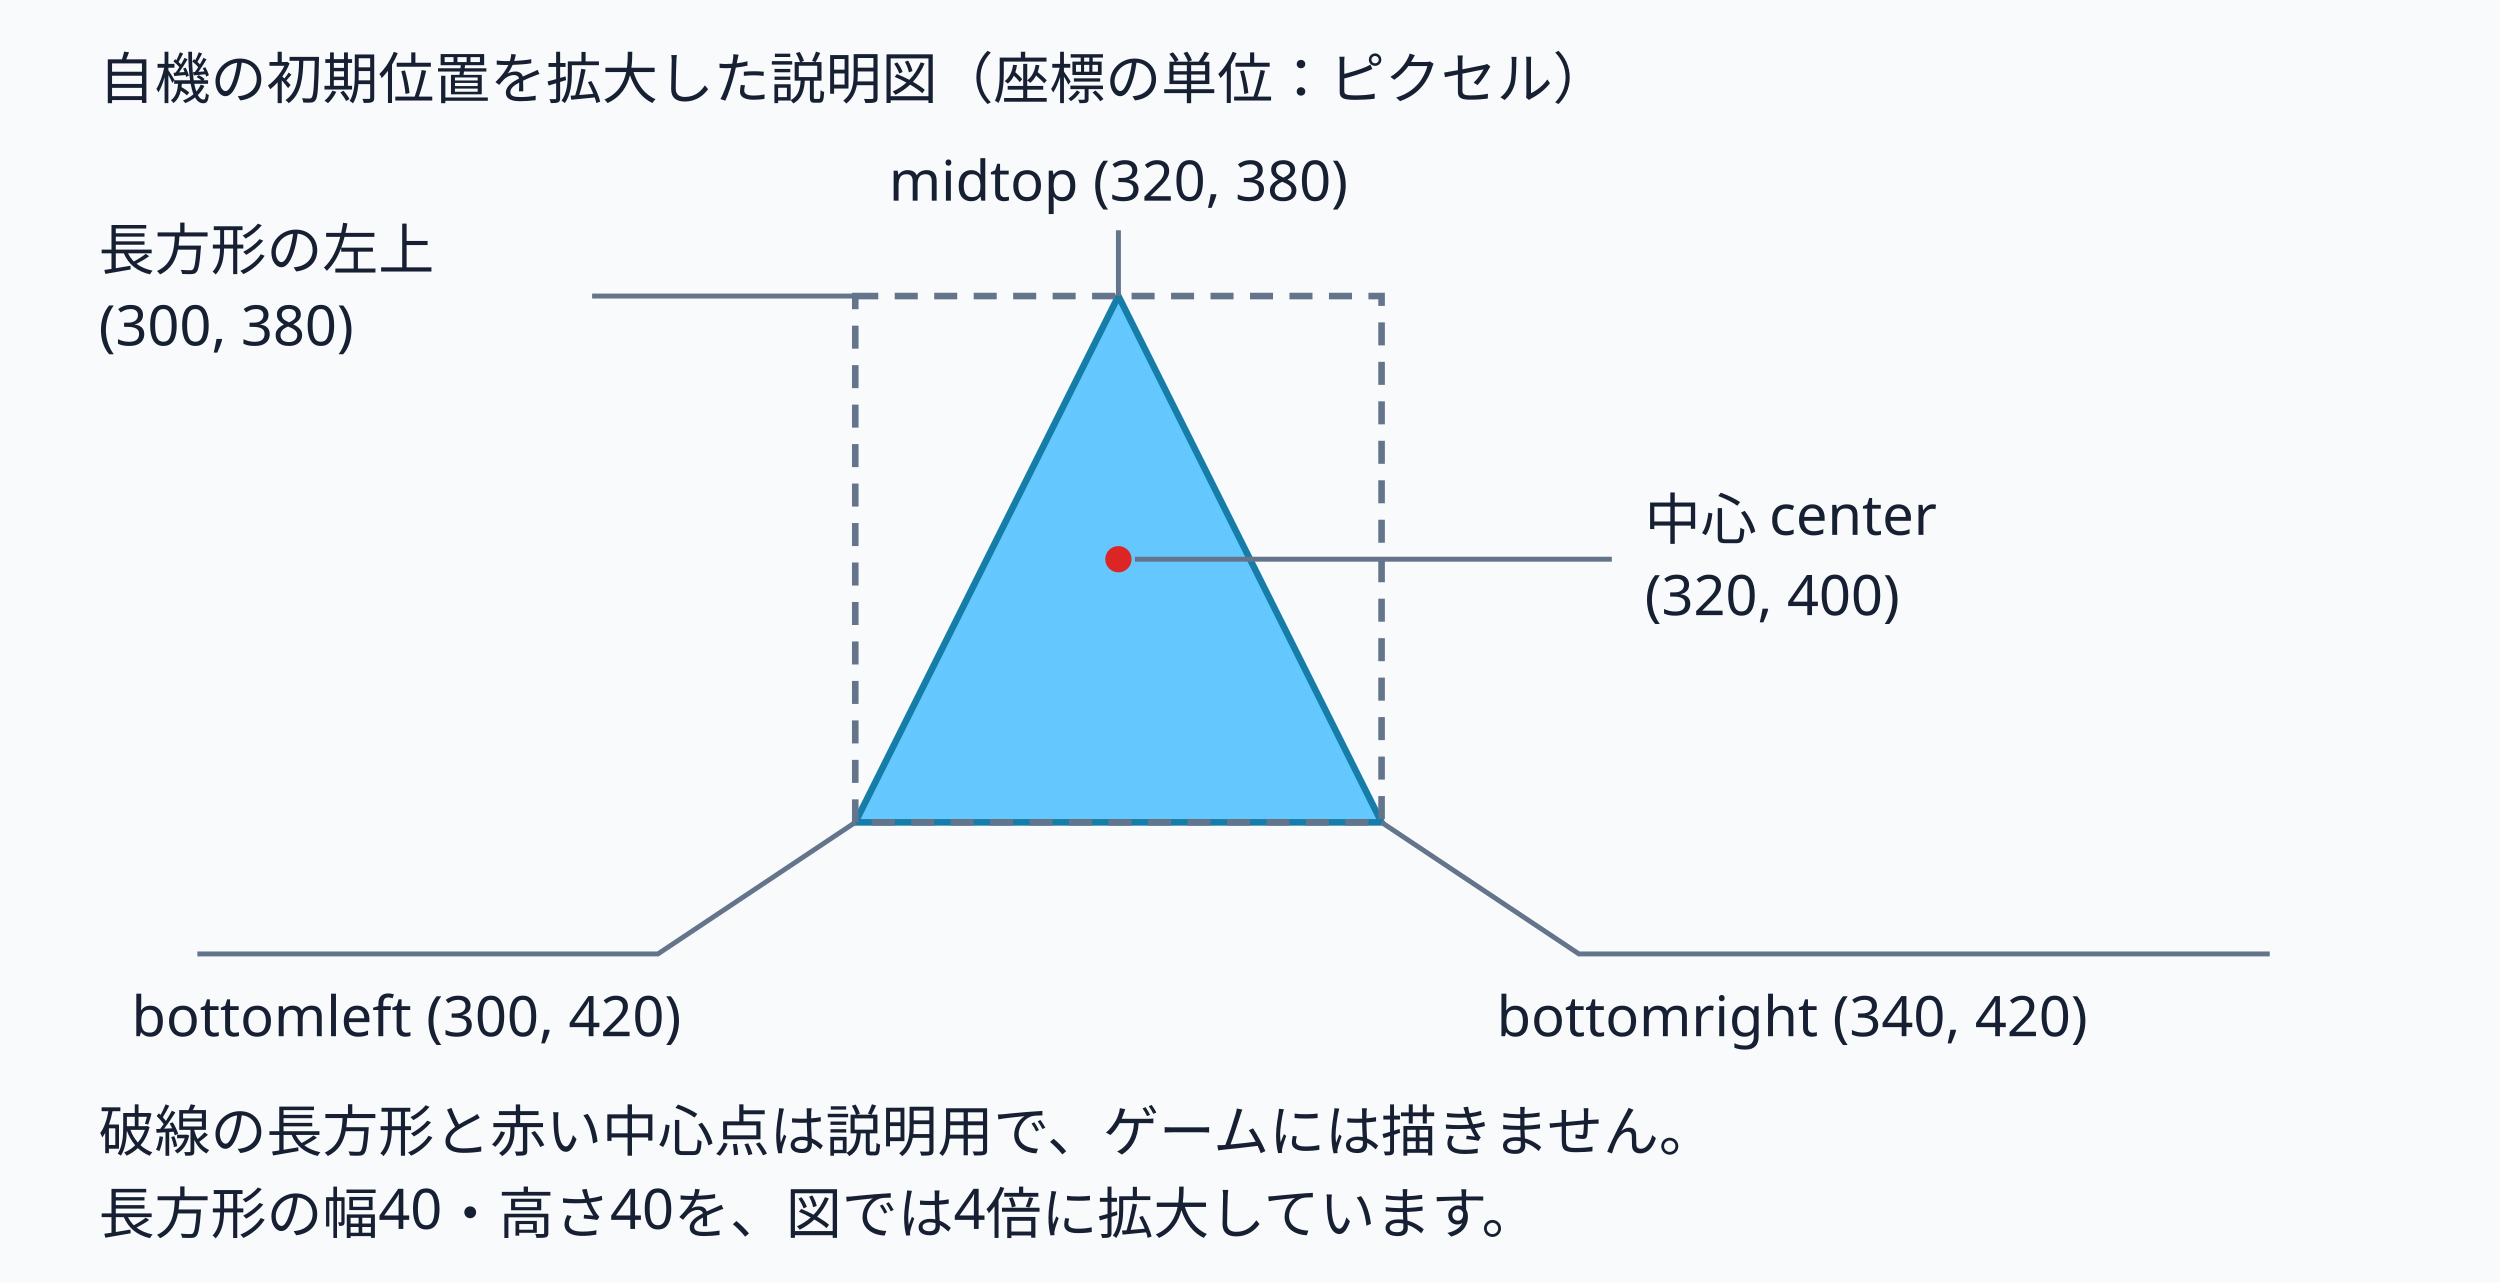
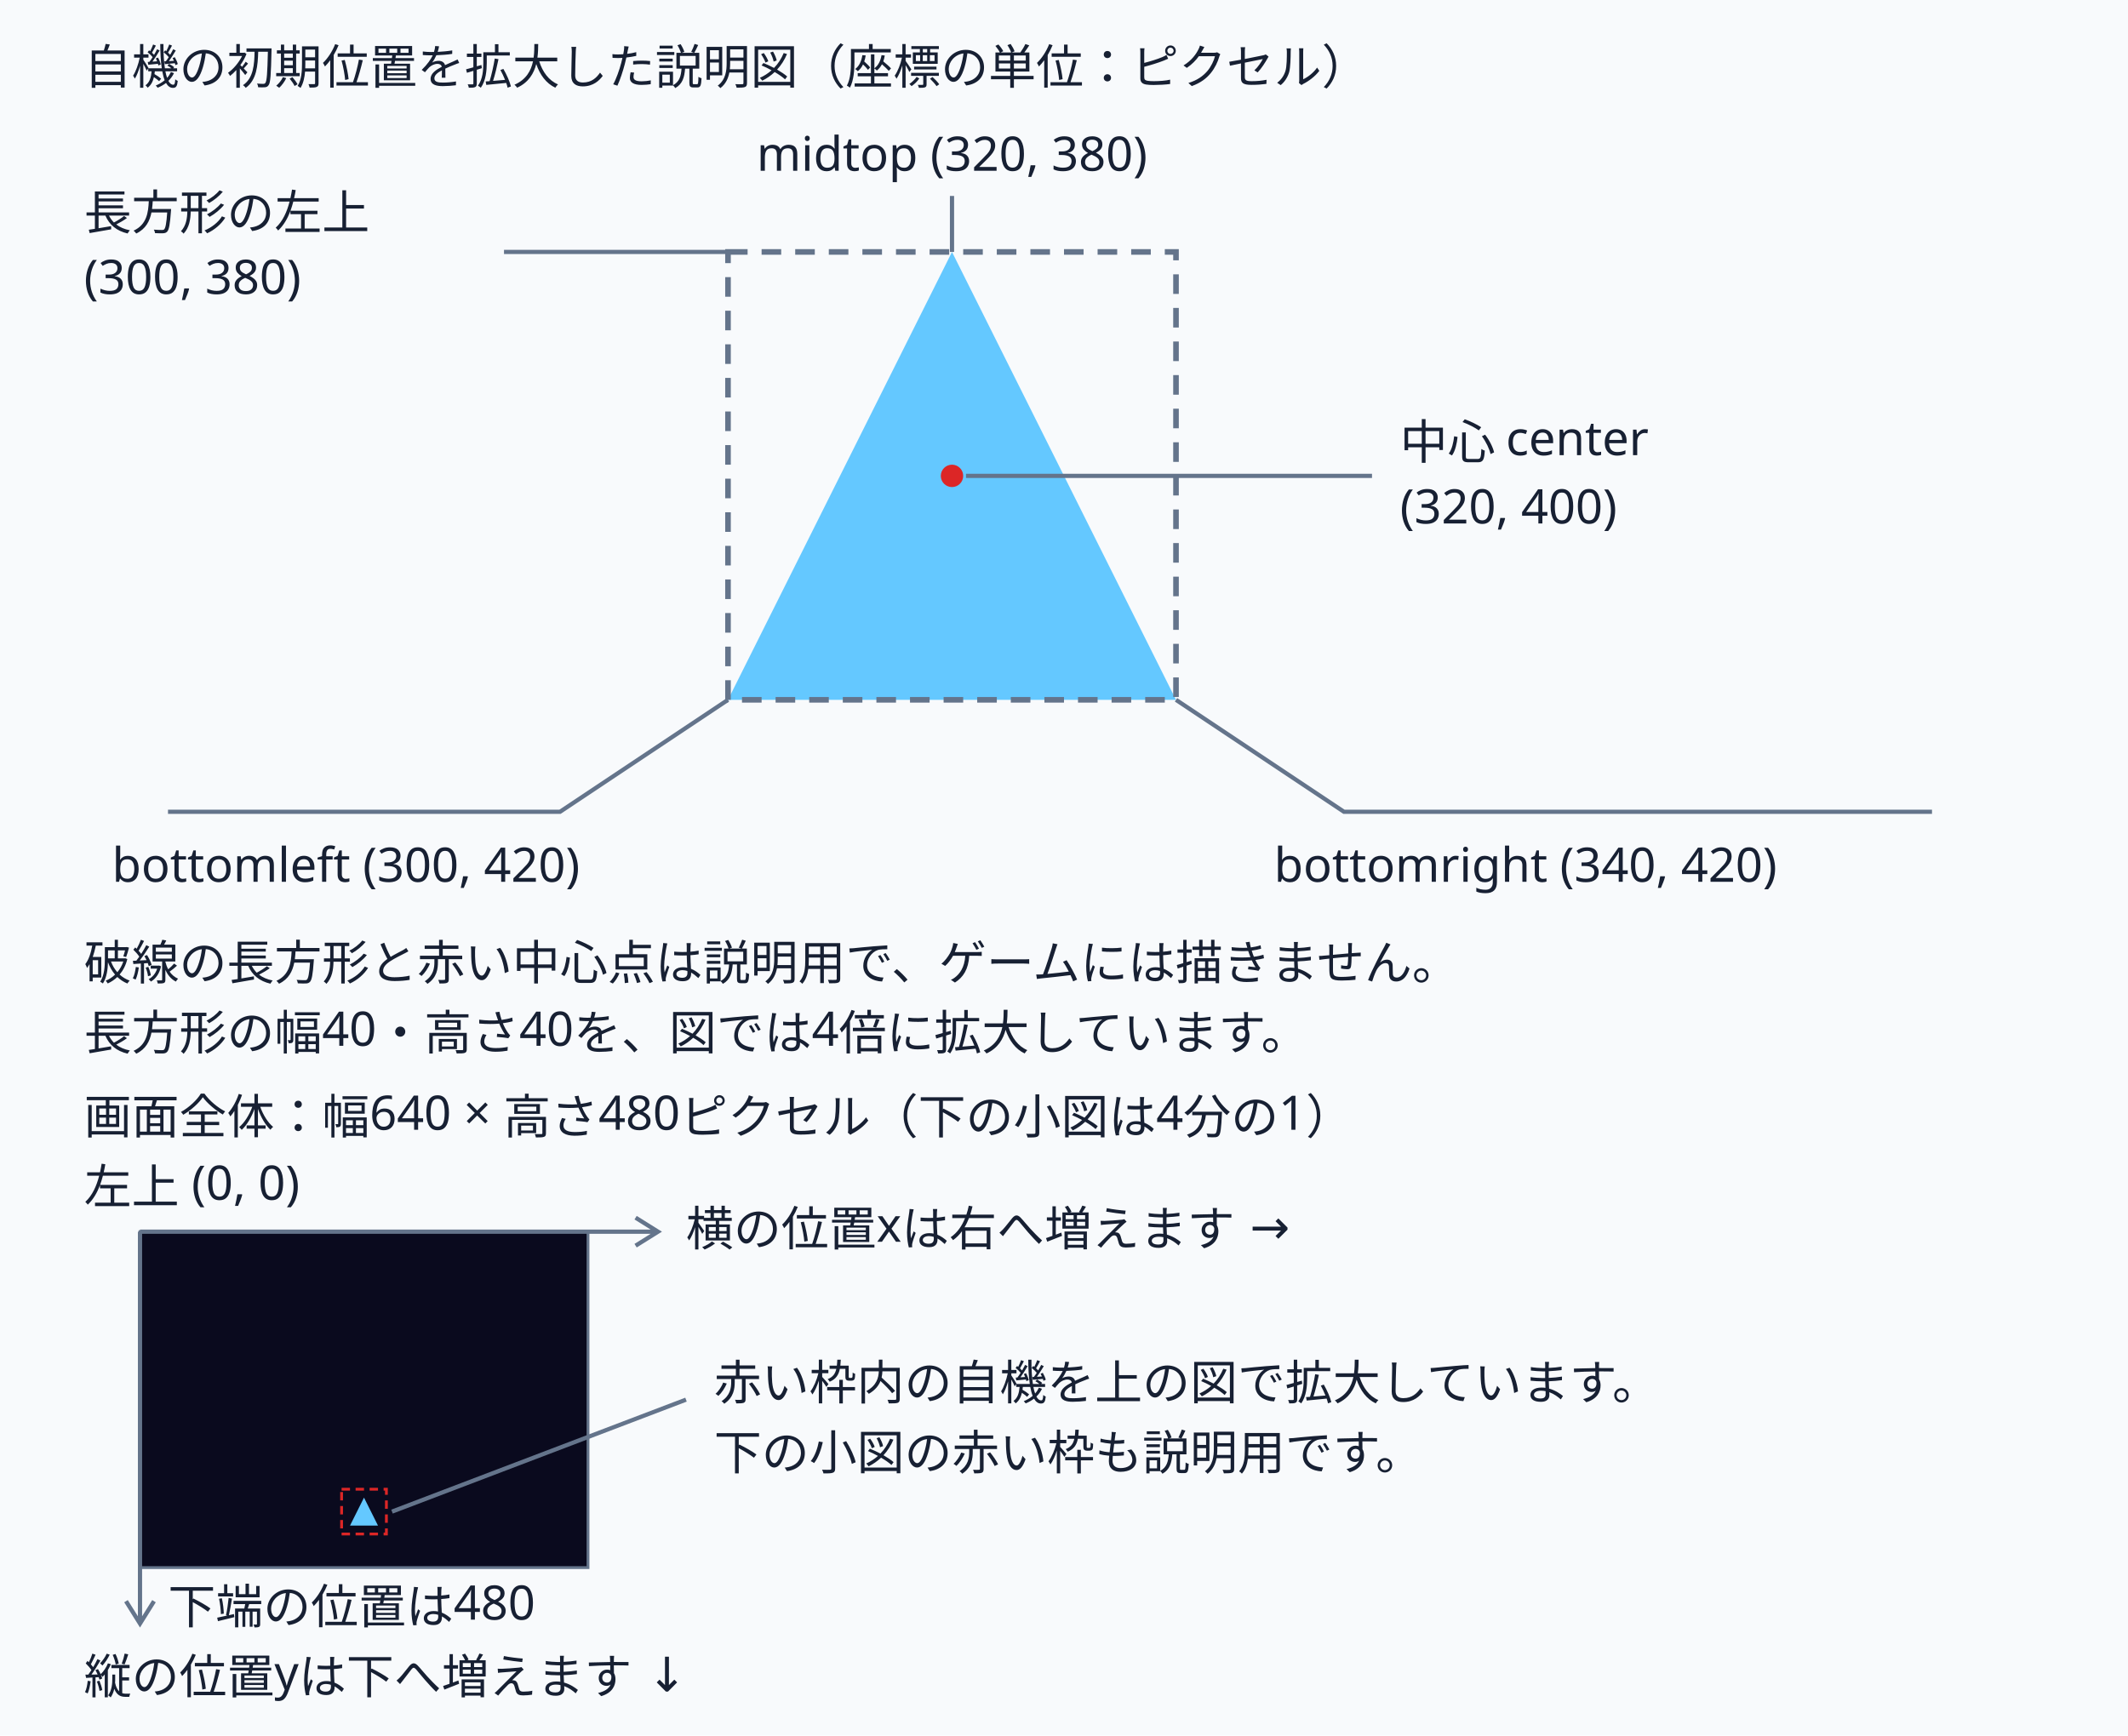
- <svg xmlns="http://www.w3.org/2000/svg" viewBox="0 0 760 390" role="img" aria-labelledby="title desc">
-   <rect width="760" height="390" fill="#f8fafc" />
+ <svg xmlns="http://www.w3.org/2000/svg" viewBox="0 0 760 620" role="img" aria-labelledby="title desc">
+   <rect width="760" height="620" fill="#f8fafc" />
  <g font-family="sans-serif" font-size="17" fill="#172033">
    <text x="30" y="30">自機の初期位置を拡大した説明図（座標の単位：ピクセル）</text>
-     <polygon points="340,90 260,250 420,250" fill="rgb(100,200,255)" stroke="#167ca8" stroke-width="2" />
+     <polygon points="340,90 260,250 420,250" fill="rgb(100,200,255)" />
    <rect x="260" y="90" width="160" height="160" fill="none" stroke="#64748b" stroke-width="2" stroke-dasharray="7 5" />
    <circle cx="340" cy="170" r="4" fill="#dc2626" />
    <g stroke="#64748b" stroke-width="1.5" fill="none">
      <path d="M260 90 L180 90" />
      <path d="M340 90 L340 70" />
      <path d="M345 170 L490 170" />
      <path d="M260 250 L200 290 L60 290" />
      <path d="M420 250 L480 290 L690 290" />
    </g>
    <text x="30" y="82">長方形の左上</text>
    <text x="30" y="105">(300, 380)</text>
    <text x="340" y="61" text-anchor="middle">midtop (320, 380)</text>
    <text x="500" y="164">中心 center</text>
    <text x="500" y="187">(320, 400)</text>
    <text x="40" y="315">bottomleft (300, 420)</text>
    <text x="455" y="315">bottomright (340, 420)</text>
    <text x="30" y="350">破線の長方形と赤い中心点は説明用で、ゲームには描きません。</text>
    <text x="30" y="375">長方形の幅40・高さ40を、図では4倍に拡大しています。</text>
+     <text x="30" y="405">画面全体：幅640 × 高さ480ピクセル（下の小図は4分の1）</text>
+     <rect x="50" y="440" width="160" height="120" fill="#0a0a1e" stroke="#64748b" />
+     <polygon points="130,535 125,545 135,545" fill="rgb(100,200,255)" />
+     <rect x="122" y="532" width="16" height="16" fill="none" stroke="#dc2626" stroke-dasharray="3 2" />
+     <g stroke="#64748b" stroke-width="1.5" fill="none">
+       <path d="M50 440 L235 440 M227 435 L235 440 L227 445" />
+       <path d="M50 440 L50 580 M45 572 L50 580 L55 572" />
+       <path d="M140 540 L245 500" />
+     </g>
+     <text x="30" y="430">左上 (0, 0)</text>
+     <text x="245" y="445">横の位置xは右へ増えます →</text>
+     <text x="60" y="580">下端の位置は480</text>
+     <text x="30" y="605">縦の位置yは下へ増えます ↓</text>
+     <text x="255" y="500">赤い枠内の自機を上の図で拡大しています。</text>
+     <text x="255" y="525">下の小図の赤い枠も説明用です。</text>
  </g>
</svg>
